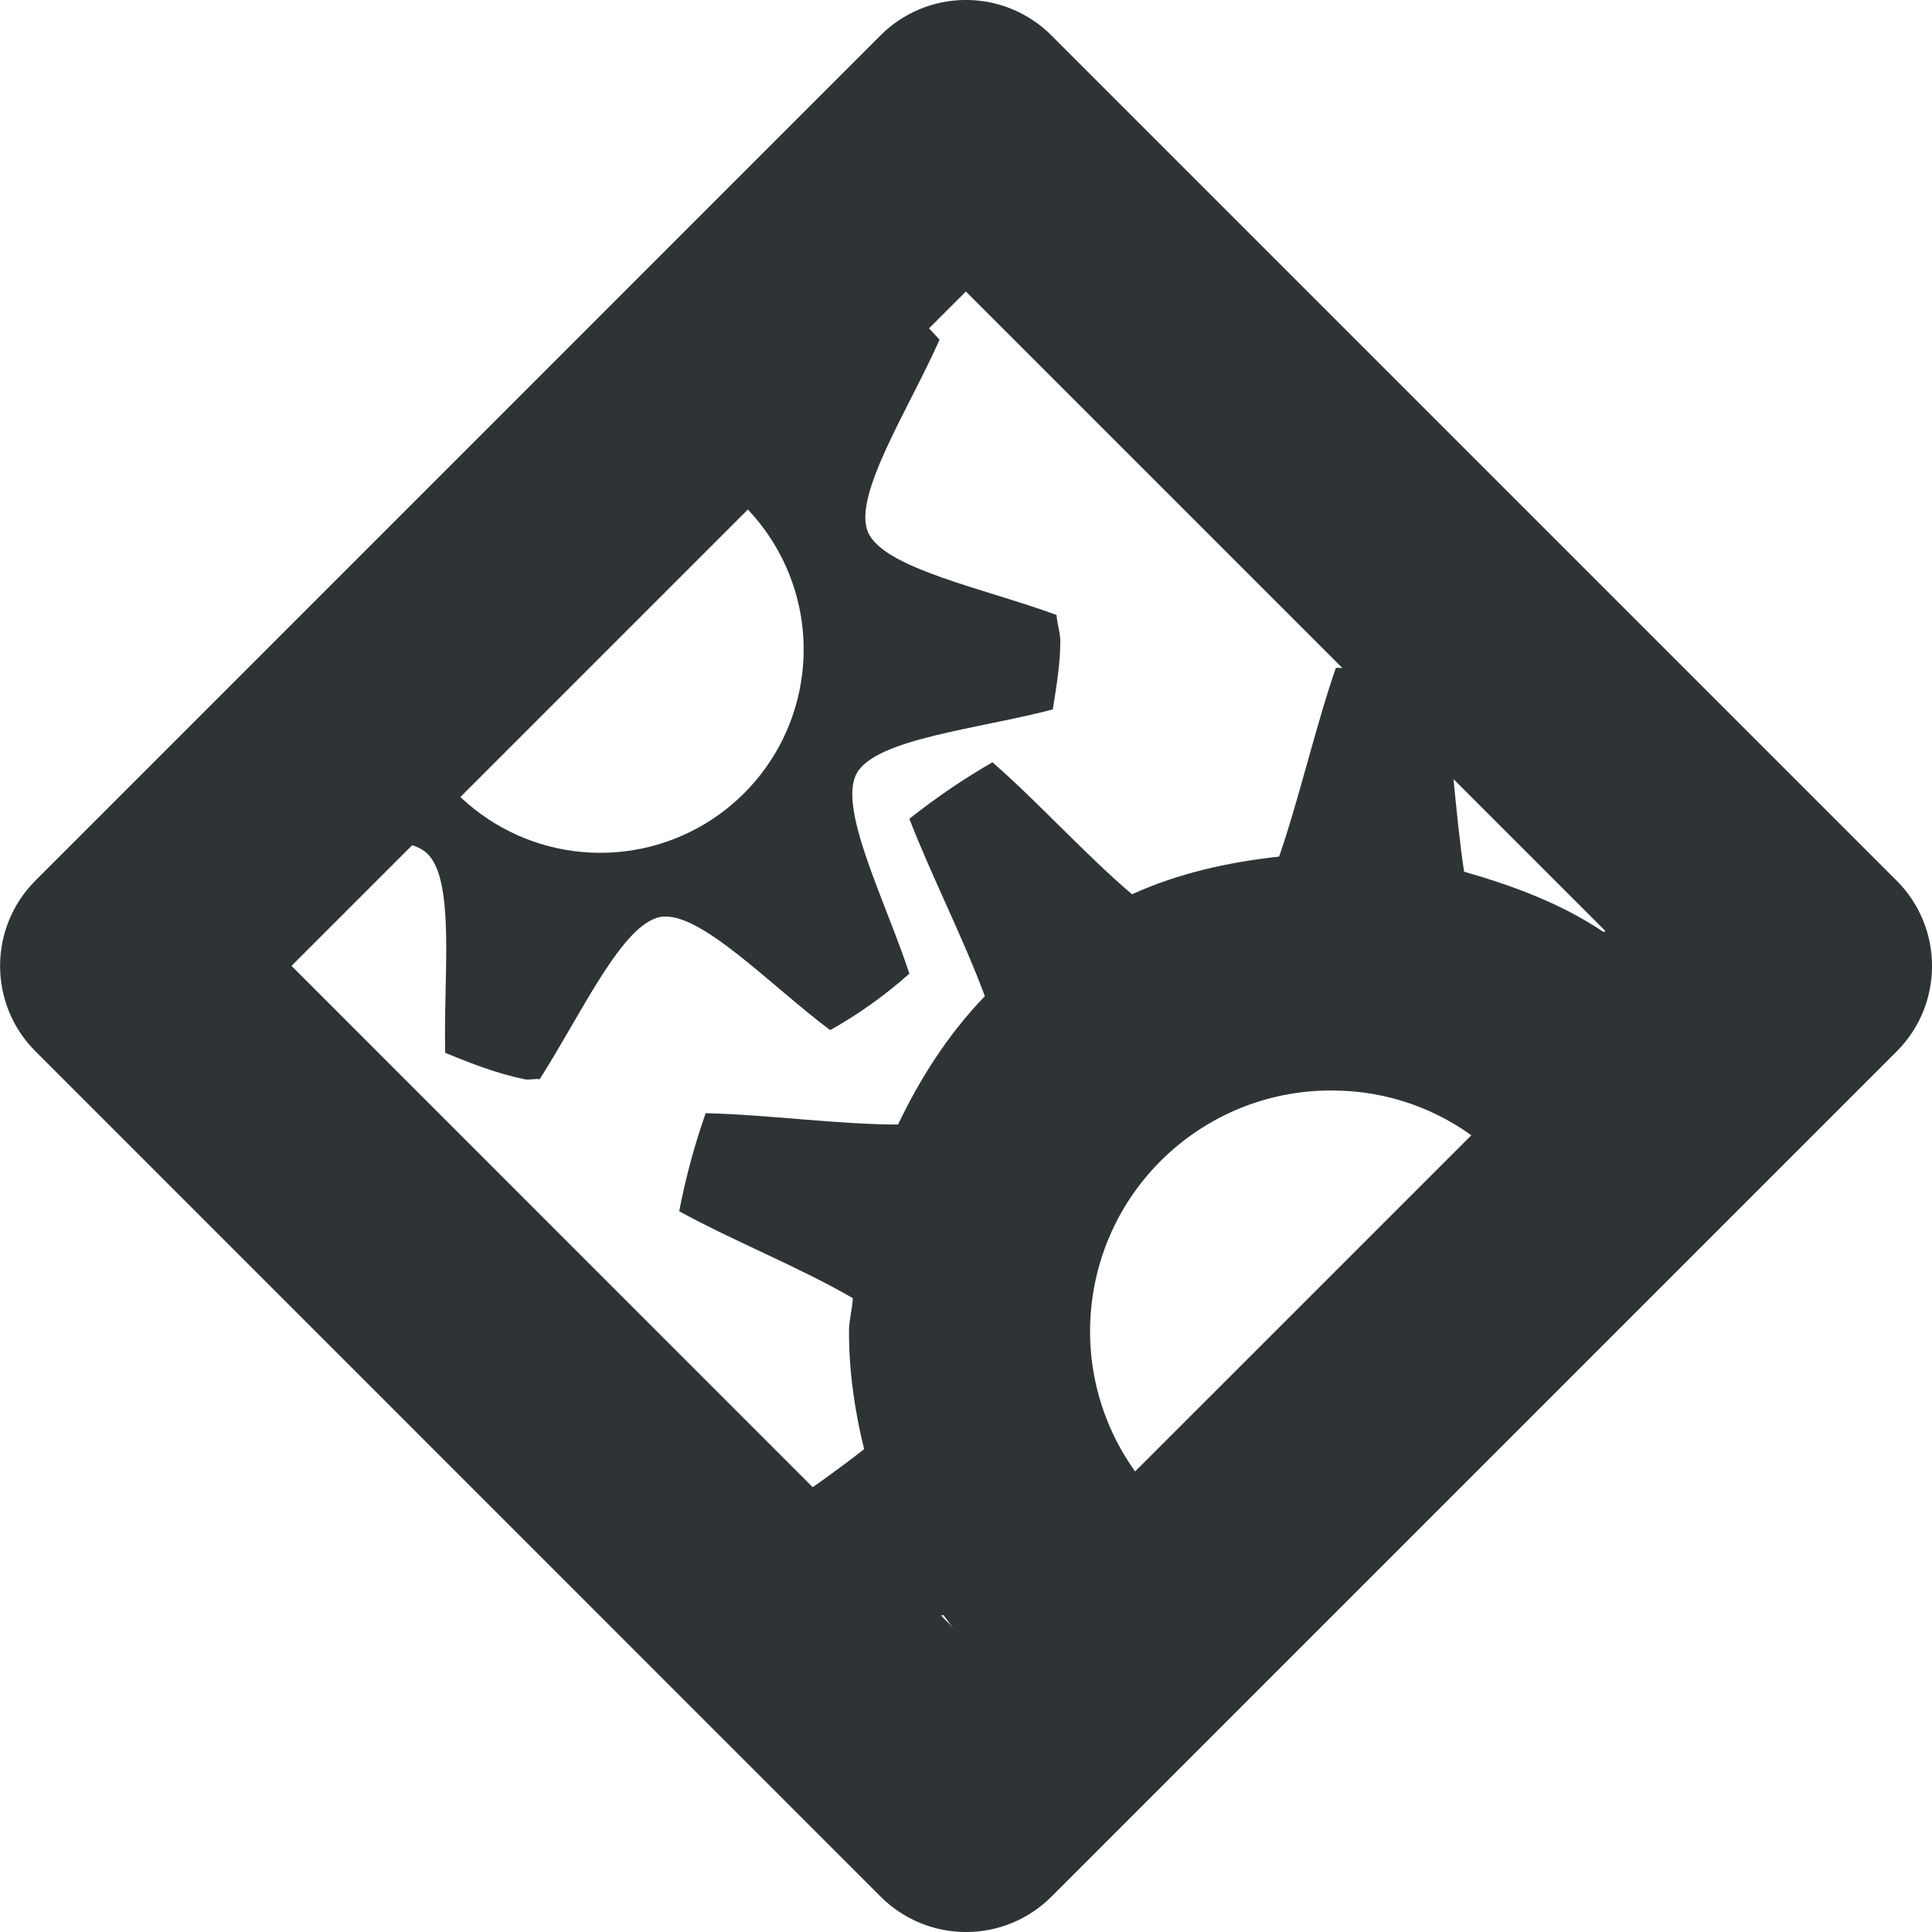
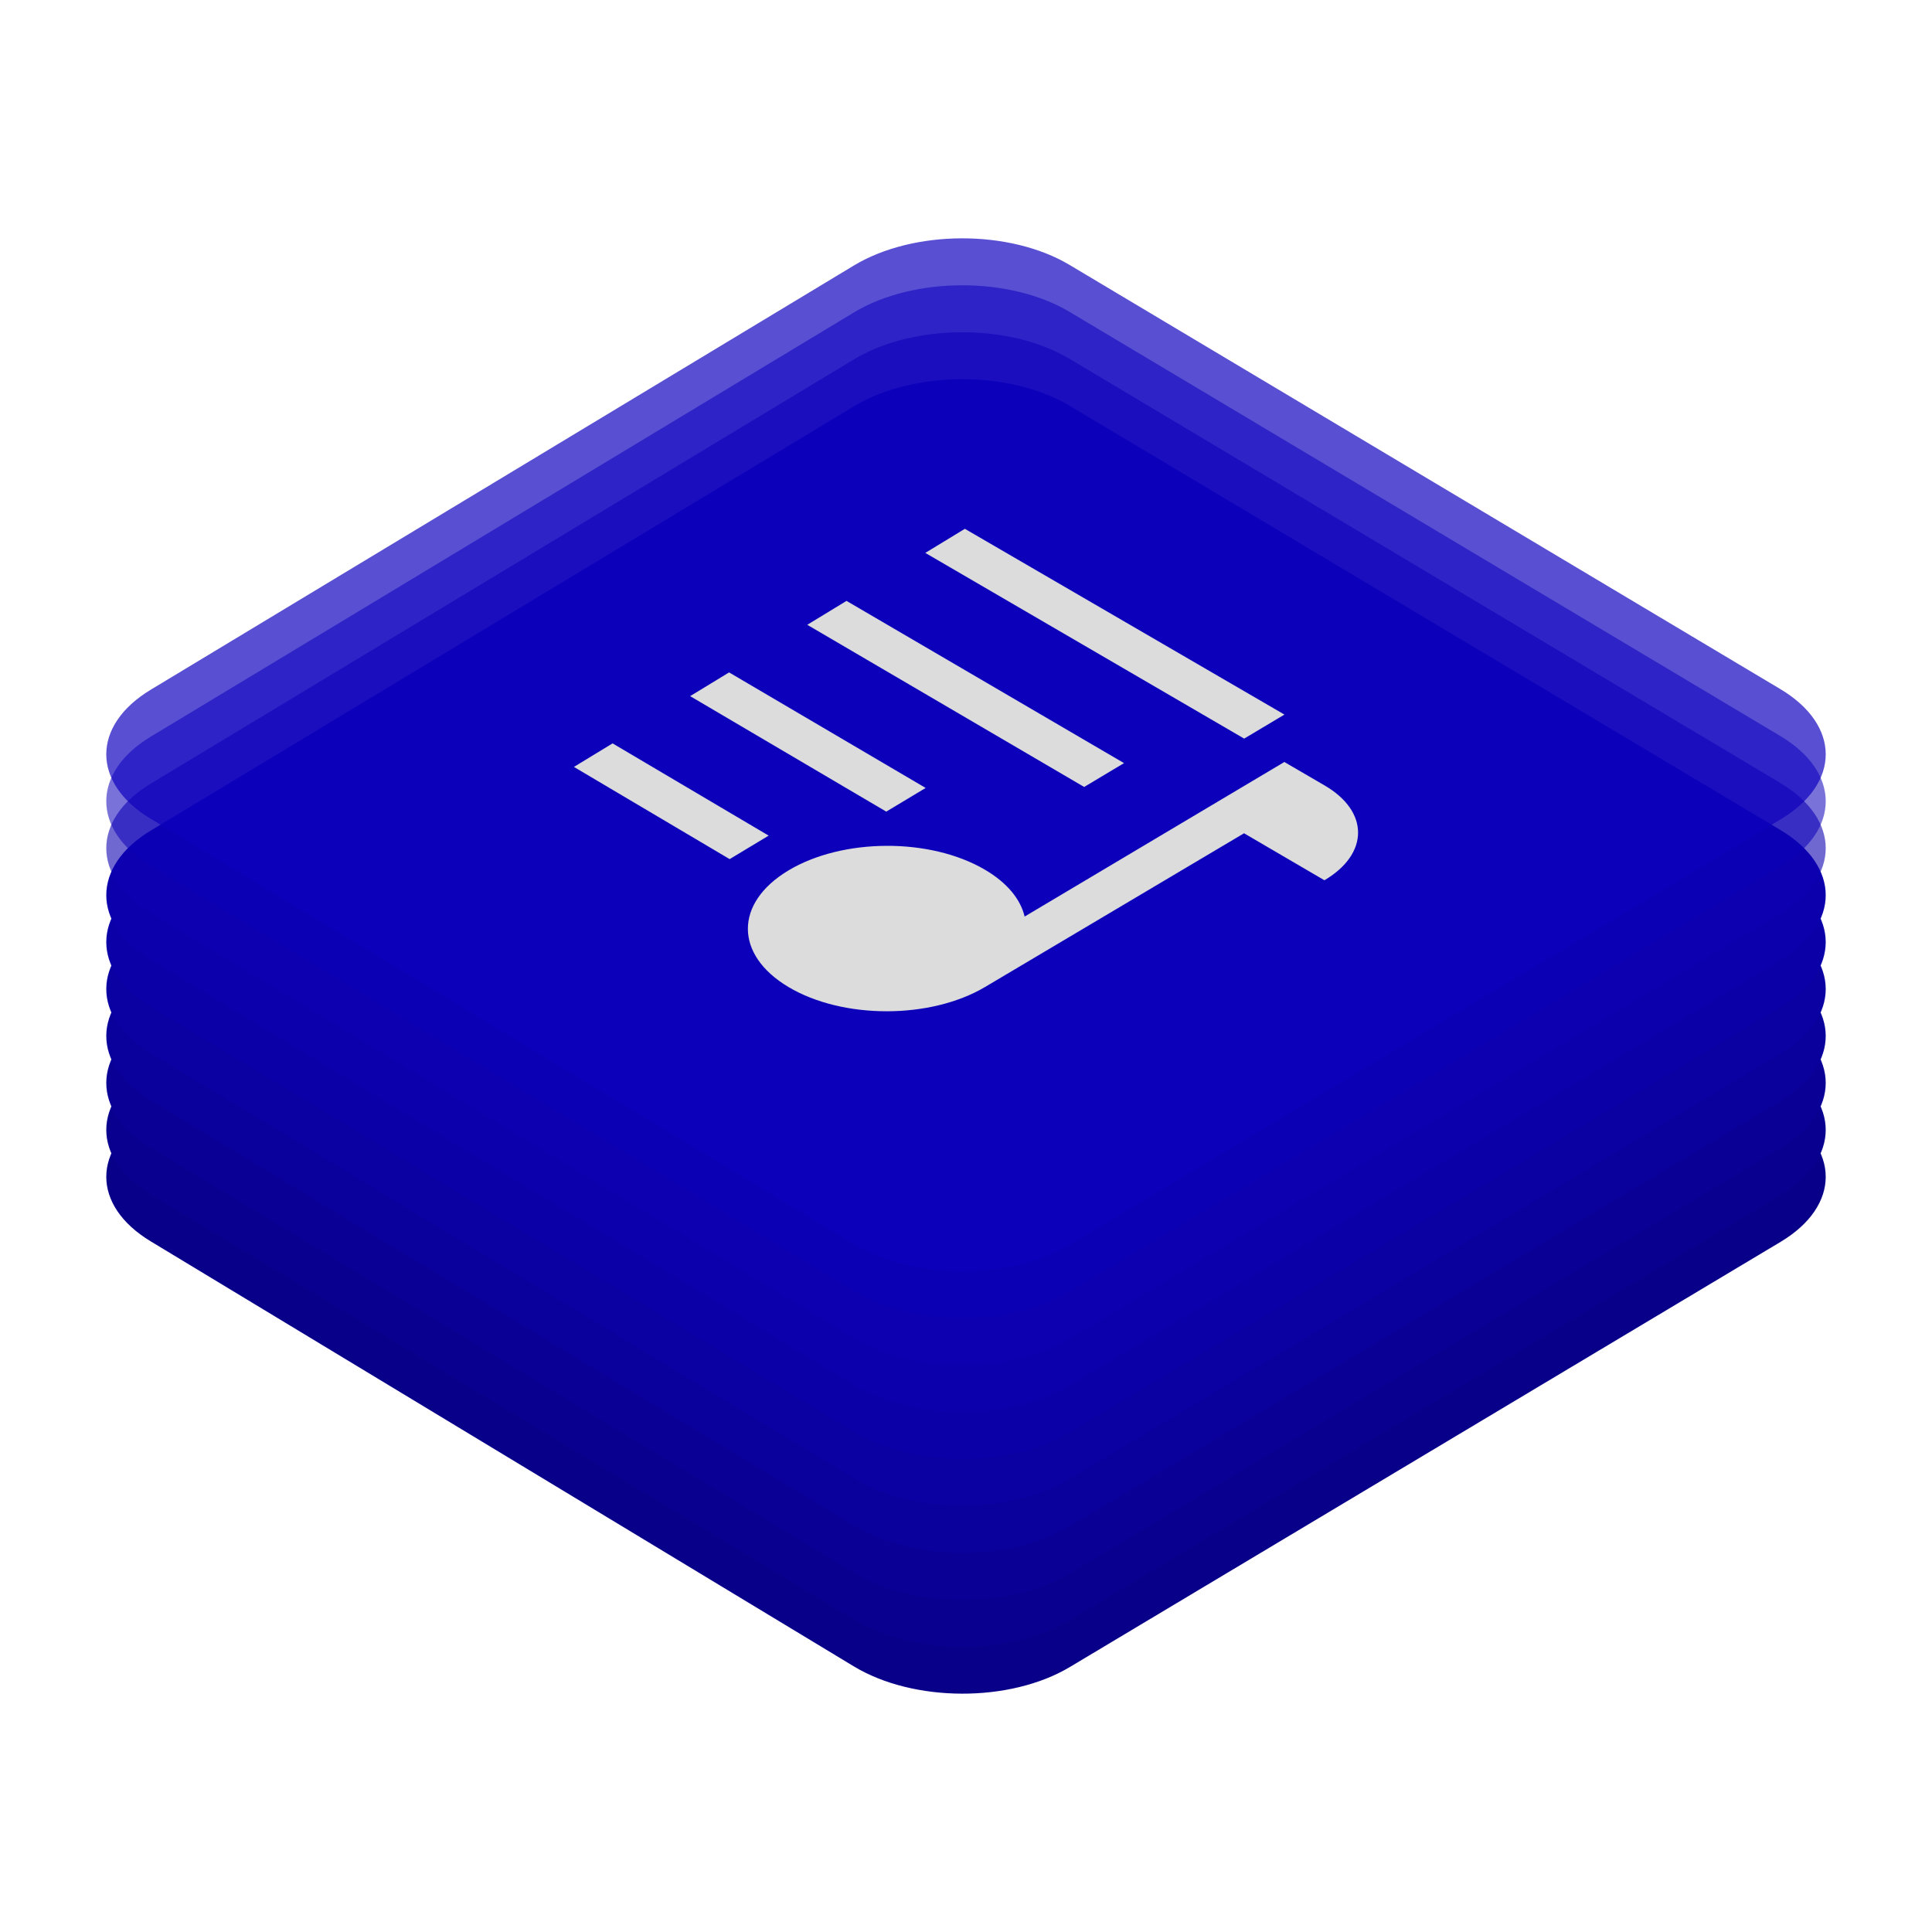
- <svg xmlns="http://www.w3.org/2000/svg" width="16" height="16">
-   <g color="#000" fill="#2e3436">
-     <path d="M7.188 2.281c-.094.056-.192.125-.29.19L5.566 3.803a1.684 1.684 0 11-2.17 2.17L2.332 7.037c.506-.069 1.017-.136 1.2.026.242.214.139 1.031.155 1.656.213.088.427.171.657.219.04.008.085-.007.125 0 .337-.525.683-1.288 1-1.344.322-.057.905.562 1.406.937a3.67 3.67 0 00.656-.468c-.195-.595-.594-1.369-.437-1.657.158-.29 1.019-.37 1.625-.531.028-.183.062-.371.062-.562 0-.075-.027-.146-.031-.22-.587-.217-1.435-.385-1.562-.687-.128-.302.34-1.021.593-1.593a3.722 3.722 0 00-.593-.532zm3.875 3.25c-.165.475-.305 1.086-.47 1.563-.43.047-.84.14-1.218.312-.38-.322-.787-.773-1.156-1.093a5.562 5.562 0 00-.688.468c.177.46.453 1.001.625 1.469-.298.309-.531.67-.719 1.063-.494 0-1.102-.084-1.593-.094a5.68 5.68 0 00-.219.812c.435.24 1.006.468 1.438.72-.006.093-.032.185-.032.28 0 .333.049.66.125.97-.382.304-.898.63-1.28.937.015.044.04.083.058.127l.613.613c.417-.1.868-.223 1.266-.303.248.343.532.626.875.875-.027.135-.068.283-.104.428.174-.063.34-.155.482-.297l1.432-1.432a1.994 1.994 0 01.533-3.918c.919 0 1.684.623 1.918 1.467l1.338-1.338c.06-.06.11-.124.156-.191-.035-.062-.06-.13-.1-.188.096-.152.205-.31.315-.47.017-.348-.1-.7-.37-.971l-.177-.176c-.28.192-.561.387-.83.555-.345-.233-.746-.383-1.156-.5-.077-.507-.107-1.132-.187-1.625a5.44 5.44 0 00-.875-.063zm-9.247.608c-.087.068-.173.138-.254.205l.014.035z" style="marker:none" overflow="visible" />
-     <path d="M8.707.293a1 1 0 00-1.415 0l-6.999 7a1 1 0 000 1.413l7 7.001a1 1 0 001.415 0l7-7a1 1 0 000-1.413zm-.708 2.121l5.587 5.587L8 13.586 2.414 7.999z" style="line-height:normal;font-variant-ligatures:normal;font-variant-position:normal;font-variant-caps:normal;font-variant-numeric:normal;font-variant-alternates:normal;font-feature-settings:normal;text-indent:0;text-align:start;text-decoration-line:none;text-decoration-style:solid;text-decoration-color:#000;text-transform:none;text-orientation:mixed;shape-padding:0;isolation:auto;mix-blend-mode:normal;marker:none" font-weight="400" font-family="sans-serif" overflow="visible" />
+ <svg xmlns="http://www.w3.org/2000/svg" width="1024" height="1024" viewBox="0 0 270.933 270.933" version="1.1" id="svg1" xml:space="preserve">
+   <defs id="defs1">
+     <style type="text/css" id="current-color-scheme">
+       .ColorScheme-Text {
+         color:#232629;
+       }
+       </style>
+   </defs>
+   <g id="layer1" />
+   <g id="g213" transform="matrix(1.539015,0,0,1.539015,-72.92766,-109.3013)">
+     <path d="m 144.843,133.659 64.763,38.648 c 5.51,3.288 5.52,8.586 0.022,11.875 l -64.75,38.732 c -5.459,3.266 -14.244,3.239 -19.695,-0.056 L 61.11,184.126 c -5.393,-3.26 -5.385,-8.504 0.017,-11.763 l 64.06,-38.648 c 5.44,-3.281 14.206,-3.308 19.657,-0.055 z" style="fill:#09008a;fill-opacity:1;stroke:none;stroke-width:0px;stroke-opacity:0" id="path204" />
+     <path d="m 144.843,129.382 64.763,38.647 c 5.51,3.288 5.52,8.586 0.022,11.875 l -64.75,38.733 c -5.459,3.265 -14.244,3.238 -19.695,-0.056 L 61.11,179.849 c -5.393,-3.26 -5.385,-8.505 0.017,-11.764 l 64.06,-38.647 c 5.44,-3.282 14.206,-3.309 19.657,-0.056 z" style="fill:#090090;fill-opacity:1;stroke:none;stroke-width:0px;stroke-opacity:0" id="path205" />
+     <path d="m 144.843,125.104 64.763,38.647 c 5.51,3.288 5.52,8.586 0.022,11.875 l -64.75,38.733 c -5.459,3.266 -14.244,3.239 -19.695,-0.056 L 61.11,175.571 c -5.393,-3.26 -5.385,-8.505 0.017,-11.763 L 125.186,125.16 c 5.44,-3.282 14.206,-3.308 19.657,-0.056 z" style="fill:#0a0096;fill-opacity:1;stroke:none;stroke-width:0px;stroke-opacity:0" id="path206" />
+     <path d="m 144.843,120.826 64.763,38.648 c 5.51,3.288 5.52,8.586 0.022,11.875 l -64.75,38.732 c -5.459,3.266 -14.244,3.239 -19.695,-0.056 L 61.11,171.293 c -5.393,-3.26 -5.385,-8.504 0.017,-11.763 l 64.06,-38.648 c 5.44,-3.282 14.206,-3.308 19.657,-0.055 z" style="fill:#0a009b;fill-opacity:1;stroke:none;stroke-width:0px;stroke-opacity:0" id="path207" />
+     <path d="m 144.843,116.549 64.763,38.647 c 5.51,3.288 5.52,8.586 0.022,11.875 l -64.75,38.732 c -5.459,3.266 -14.244,3.239 -19.695,-0.056 L 61.11,167.015 c -5.393,-3.26 -5.385,-8.504 0.017,-11.763 l 64.06,-38.647 c 5.44,-3.282 14.206,-3.309 19.657,-0.056 z" style="fill:#0b00a1;fill-opacity:1;stroke:none;stroke-width:0px;stroke-opacity:0" id="path208" />
+     <path d="m 144.843,112.271 64.763,38.647 c 5.51,3.288 5.52,8.586 0.022,11.875 l -64.75,38.733 c -5.459,3.265 -14.244,3.239 -19.695,-0.056 L 61.11,162.738 c -5.393,-3.26 -5.385,-8.505 0.017,-11.764 l 64.06,-38.647 c 5.44,-3.282 14.206,-3.309 19.657,-0.056 z" style="fill:#0b00a7;fill-opacity:1;stroke:none;stroke-width:0px;stroke-opacity:0" id="path209" />
+     <path d="m 144.843,107.993 64.763,38.648 c 5.51,3.288 5.52,8.586 0.022,11.875 l -64.75,38.732 c -5.459,3.266 -14.244,3.239 -19.695,-0.056 L 61.11,158.46 c -5.393,-3.26 -5.385,-8.505 0.017,-11.763 l 64.06,-38.648 c 5.44,-3.282 14.206,-3.308 19.657,-0.056 z" style="fill:#0c00ad;fill-opacity:1;stroke:none;stroke-width:0px;stroke-opacity:0" id="path210" />
+     <path d="m 144.843,103.716 64.763,38.647 c 5.51,3.288 5.52,8.586 0.022,11.875 l -64.75,38.732 c -5.459,3.266 -14.244,3.239 -19.695,-0.056 L 61.11,154.182 c -5.393,-3.26 -5.385,-8.504 0.017,-11.763 l 64.06,-38.648 c 5.44,-3.281 14.206,-3.308 19.657,-0.055 z" style="fill:#0c00b2;fill-opacity:0.592;stroke:none;stroke-width:0px;stroke-opacity:0" id="path211" />
+     <path d="m 144.843,99.438 64.763,38.647 c 5.51,3.288 5.52,8.586 0.022,11.875 l -64.75,38.732 c -5.459,3.266 -14.244,3.239 -19.695,-0.056 L 61.11,149.904 c -5.393,-3.259 -5.385,-8.504 0.017,-11.763 L 125.186,99.494 c 5.44,-3.282 14.206,-3.308 19.657,-0.056 z" style="fill:#0d00b8;fill-opacity:0.554;stroke:none;stroke-width:0px;stroke-opacity:0" id="path212" />
+     <path d="m 144.843,95.16 64.763,38.648 c 5.51,3.288 5.52,8.586 0.022,11.875 l -64.75,38.732 c -5.459,3.265 -14.244,3.239 -19.695,-0.056 L 61.11,145.627 c -5.393,-3.26 -5.385,-8.505 0.017,-11.763 L 125.186,95.216 c 5.44,-3.282 14.206,-3.308 19.657,-0.056 z" style="fill:#0d00be;fill-opacity:0.691;stroke:none;stroke-width:0.388;stroke-dasharray:none;stroke-opacity:1" id="path213" />
+     <path style="fill:#dcdcdc;fill-opacity:1;stroke:none;stroke-width:6.942" d="m 128.112,110.817 -4.919,2.996 39.659,23.097 5.008,-2.988 z m 39.738,29.004 -5.006,2.979 -27.297,16.244 c -0.511,-2.139 -2.141,-4.18 -4.929,-5.821 -6.81,-4.01 -17.725,-3.957 -24.467,0.097 -6.717,4.039 -6.698,10.495 0.038,14.497 6.752,4.012 17.651,4.015 24.442,-0.017 l 32.206,-19.115 9.998,5.844 c 5.57,-3.289 5.582,-8.554 0.023,-11.792 z m -54.458,-20.039 -4.881,2.973 34.441,20.169 4.957,-2.965 z m -14.605,8.896 -4.843,2.95 24.394,14.364 4.897,-2.944 z m -14.492,8.827 -4.806,2.927 19.37,11.468 4.848,-2.923 z" class="ColorScheme-Text" id="path1" transform="matrix(0.7325939,0,0,0.7325939,41.44935,38.02189)" />
  </g>
</svg>
